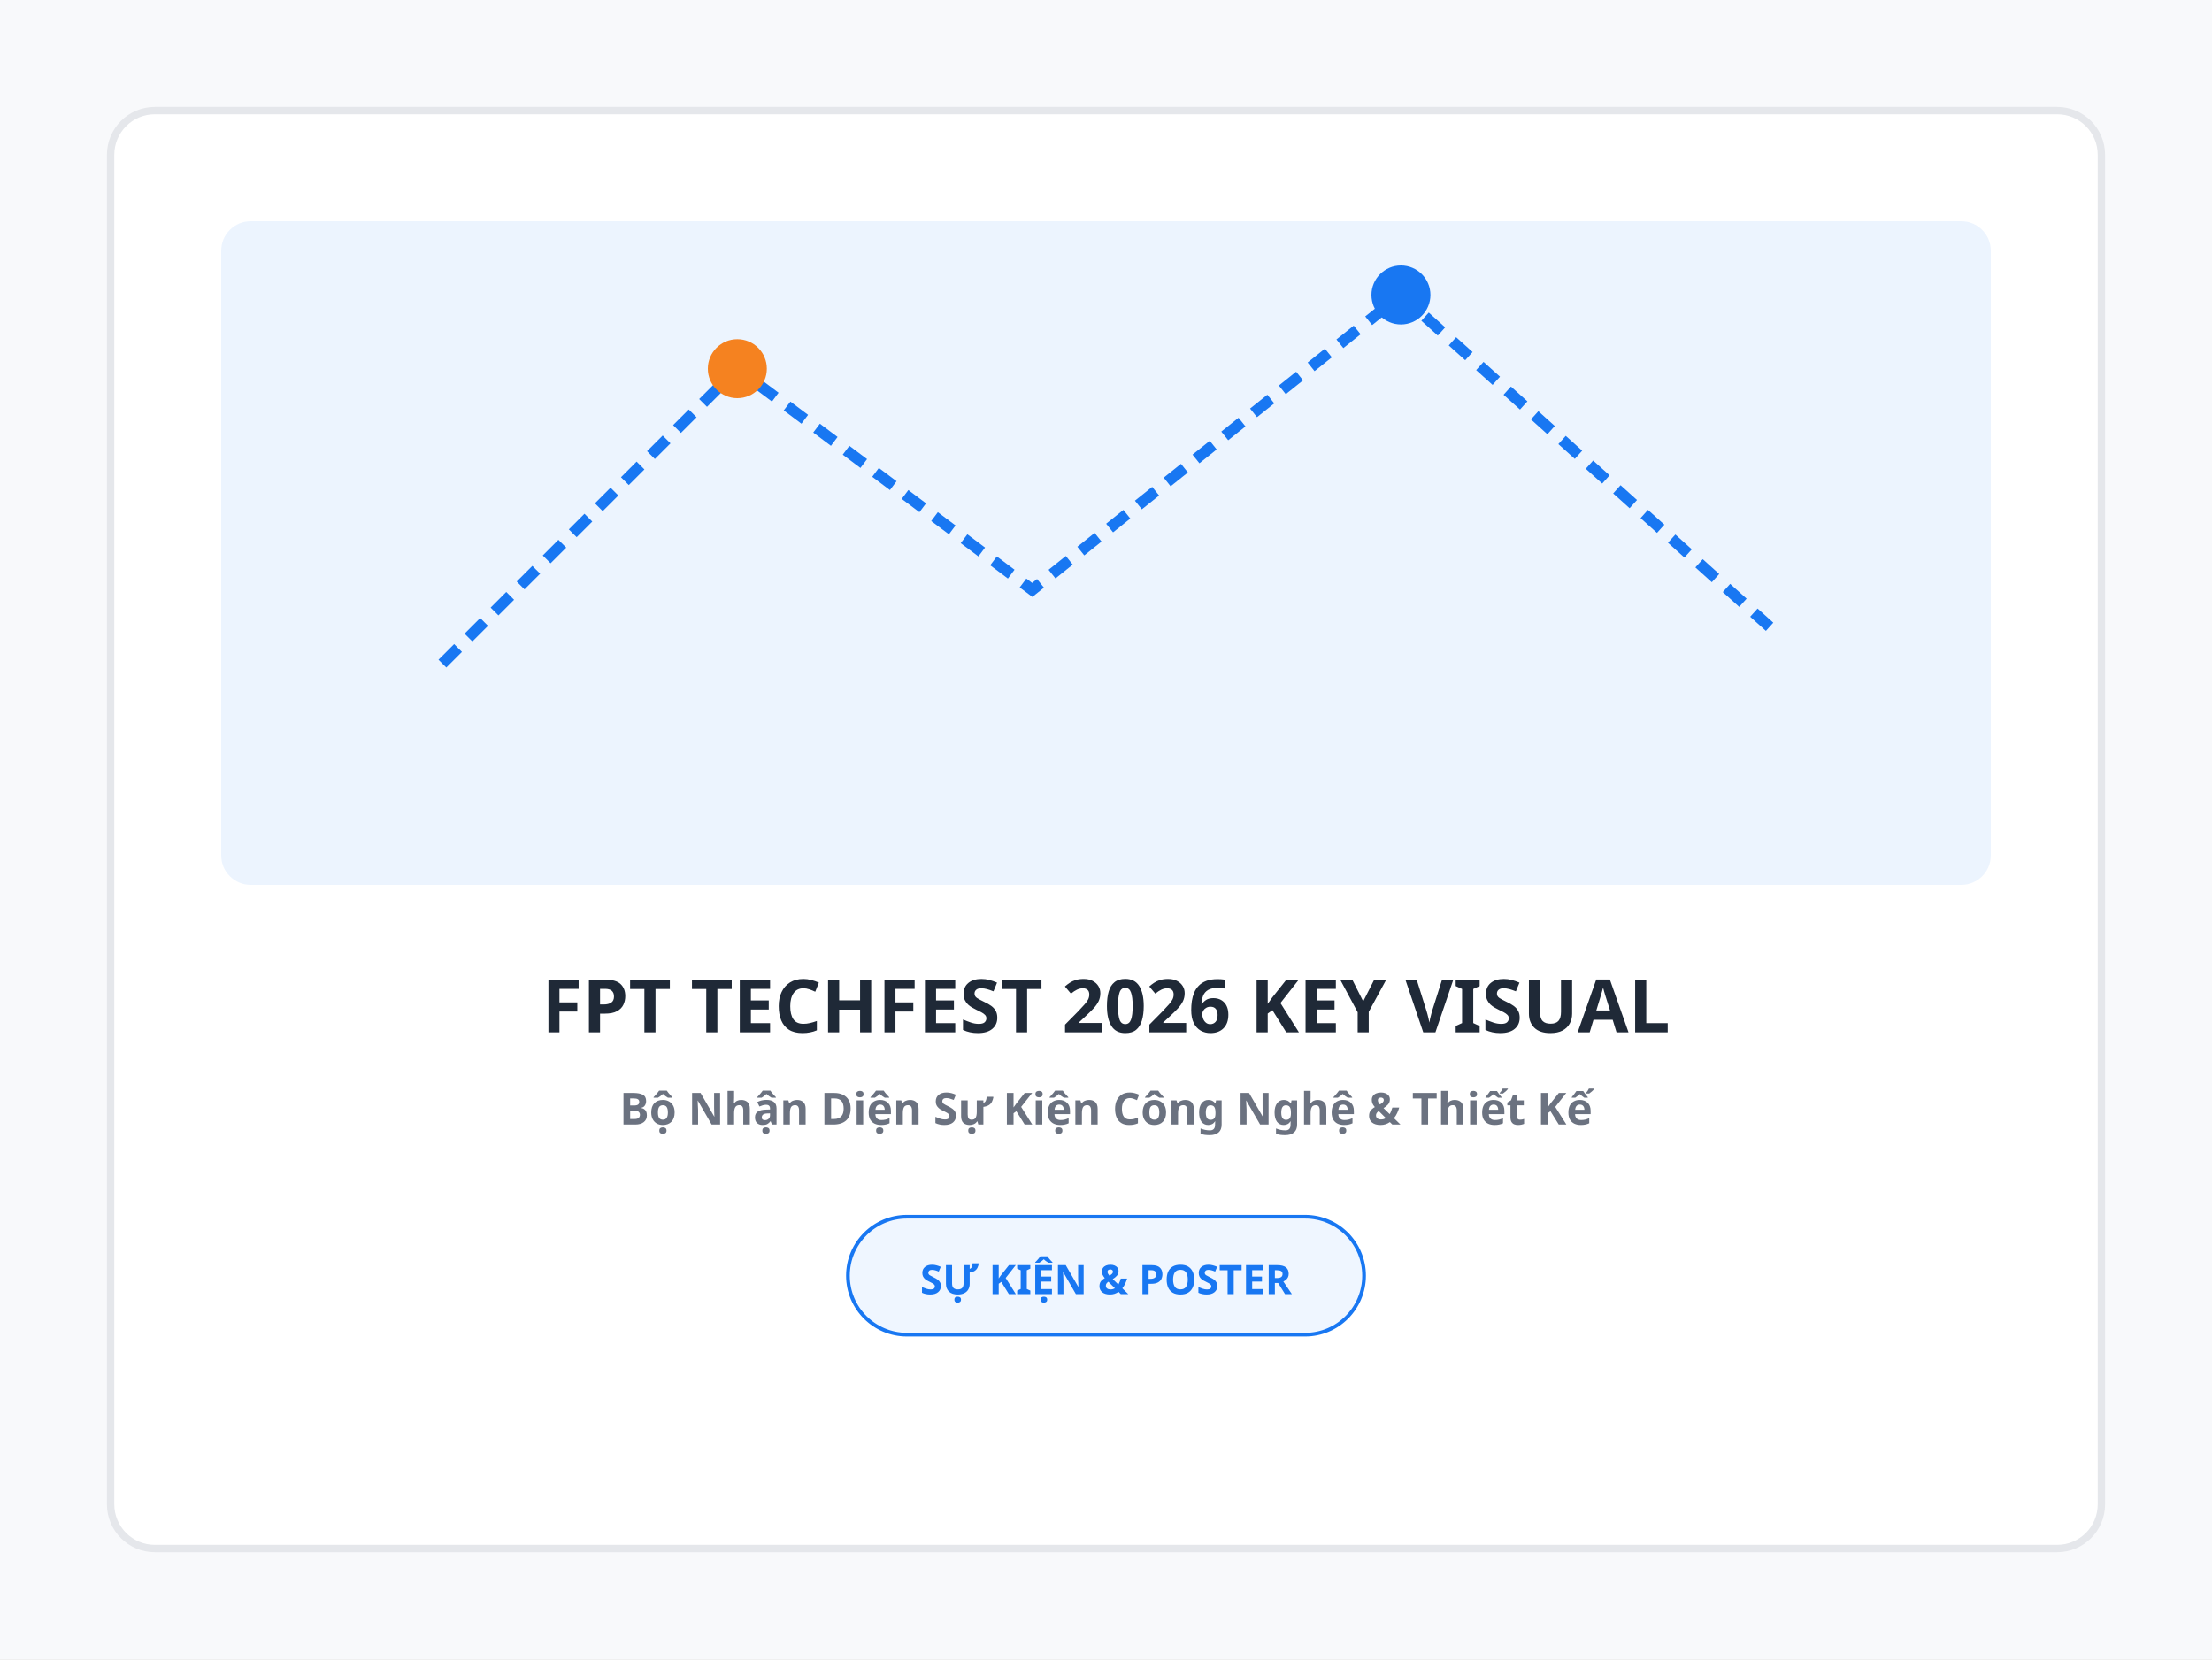
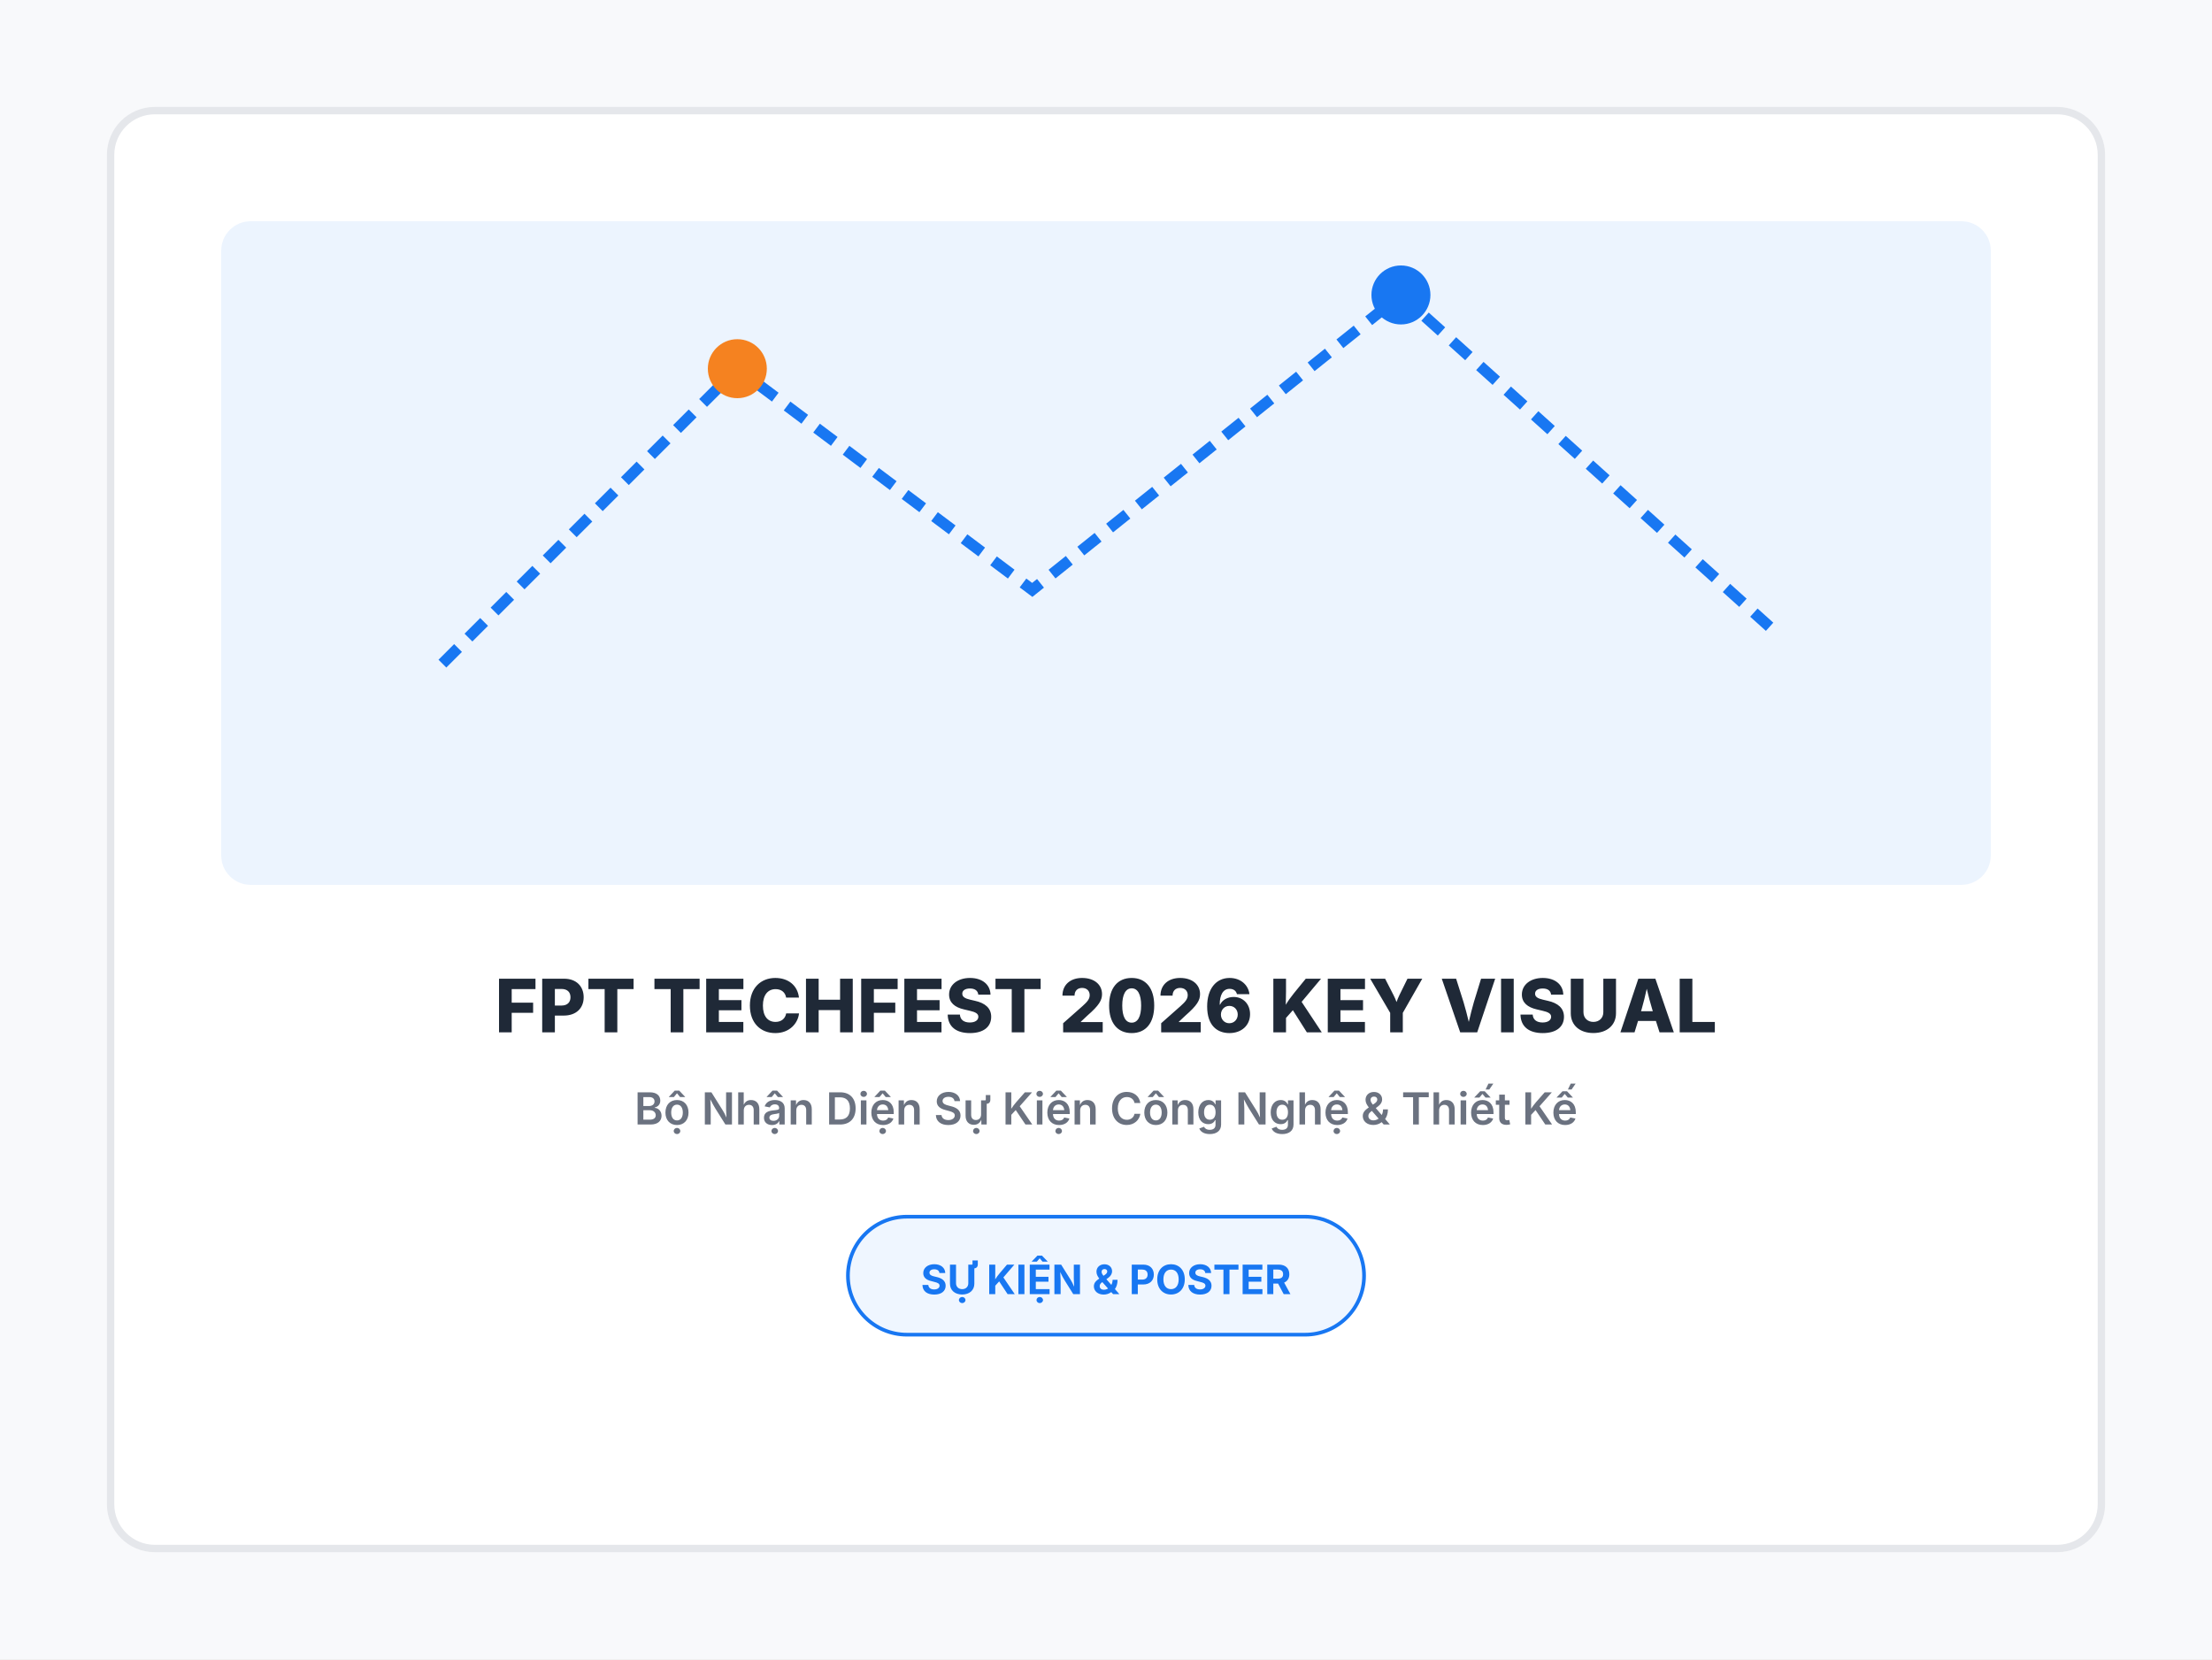
<svg xmlns="http://www.w3.org/2000/svg" viewBox="0 0 600 450" fill="none">
  <rect width="600" height="450" fill="#f8f9fb" />
  <rect x="30" y="30" width="540" height="390" rx="12" fill="#ffffff" stroke="#e5e7eb" stroke-width="2" />
  <rect x="60" y="60" width="480" height="180" rx="8" fill="#1877f2" fill-opacity="0.08" />
  <path d="M120 180L200 100L280 160L380 80L480 170" stroke="#1877f2" stroke-width="3" stroke-dasharray="6 4" />
  <circle cx="200" cy="100" r="8" fill="#f58220" />
  <circle cx="380" cy="80" r="8" fill="#1877f2" />
-   <text x="300" y="280" font-family="'Plus Jakarta Sans', sans-serif" font-size="20" font-weight="800" fill="#1f2937" text-anchor="middle">FPT TECHFEST 2026 KEY VISUAL</text>
-   <text x="300" y="305" font-family="'Plus Jakarta Sans', sans-serif" font-size="12" font-weight="600" fill="#6b7280" text-anchor="middle">Bộ Nhận Diện Sự Kiện Công Nghệ &amp; Thiết Kế</text>
+   <text x="300" y="280" font-family="'Inter', sans-serif" font-size="20" font-weight="800" fill="#1f2937" text-anchor="middle">FPT TECHFEST 2026 KEY VISUAL</text>
+   <text x="300" y="305" font-family="'Inter', sans-serif" font-size="12" font-weight="600" fill="#6b7280" text-anchor="middle">Bộ Nhận Diện Sự Kiện Công Nghệ &amp; Thiết Kế</text>
  <rect x="230" y="330" width="140" height="32" rx="16" fill="#eff6ff" stroke="#1877f2" />
-   <text x="300" y="351" font-family="'Plus Jakarta Sans', sans-serif" font-size="11" font-weight="700" fill="#1877f2" text-anchor="middle">SỰ KIỆN &amp; POSTER</text>
+   <text x="300" y="351" font-family="'Inter', sans-serif" font-size="11" font-weight="700" fill="#1877f2" text-anchor="middle">SỰ KIỆN &amp; POSTER</text>
</svg>
